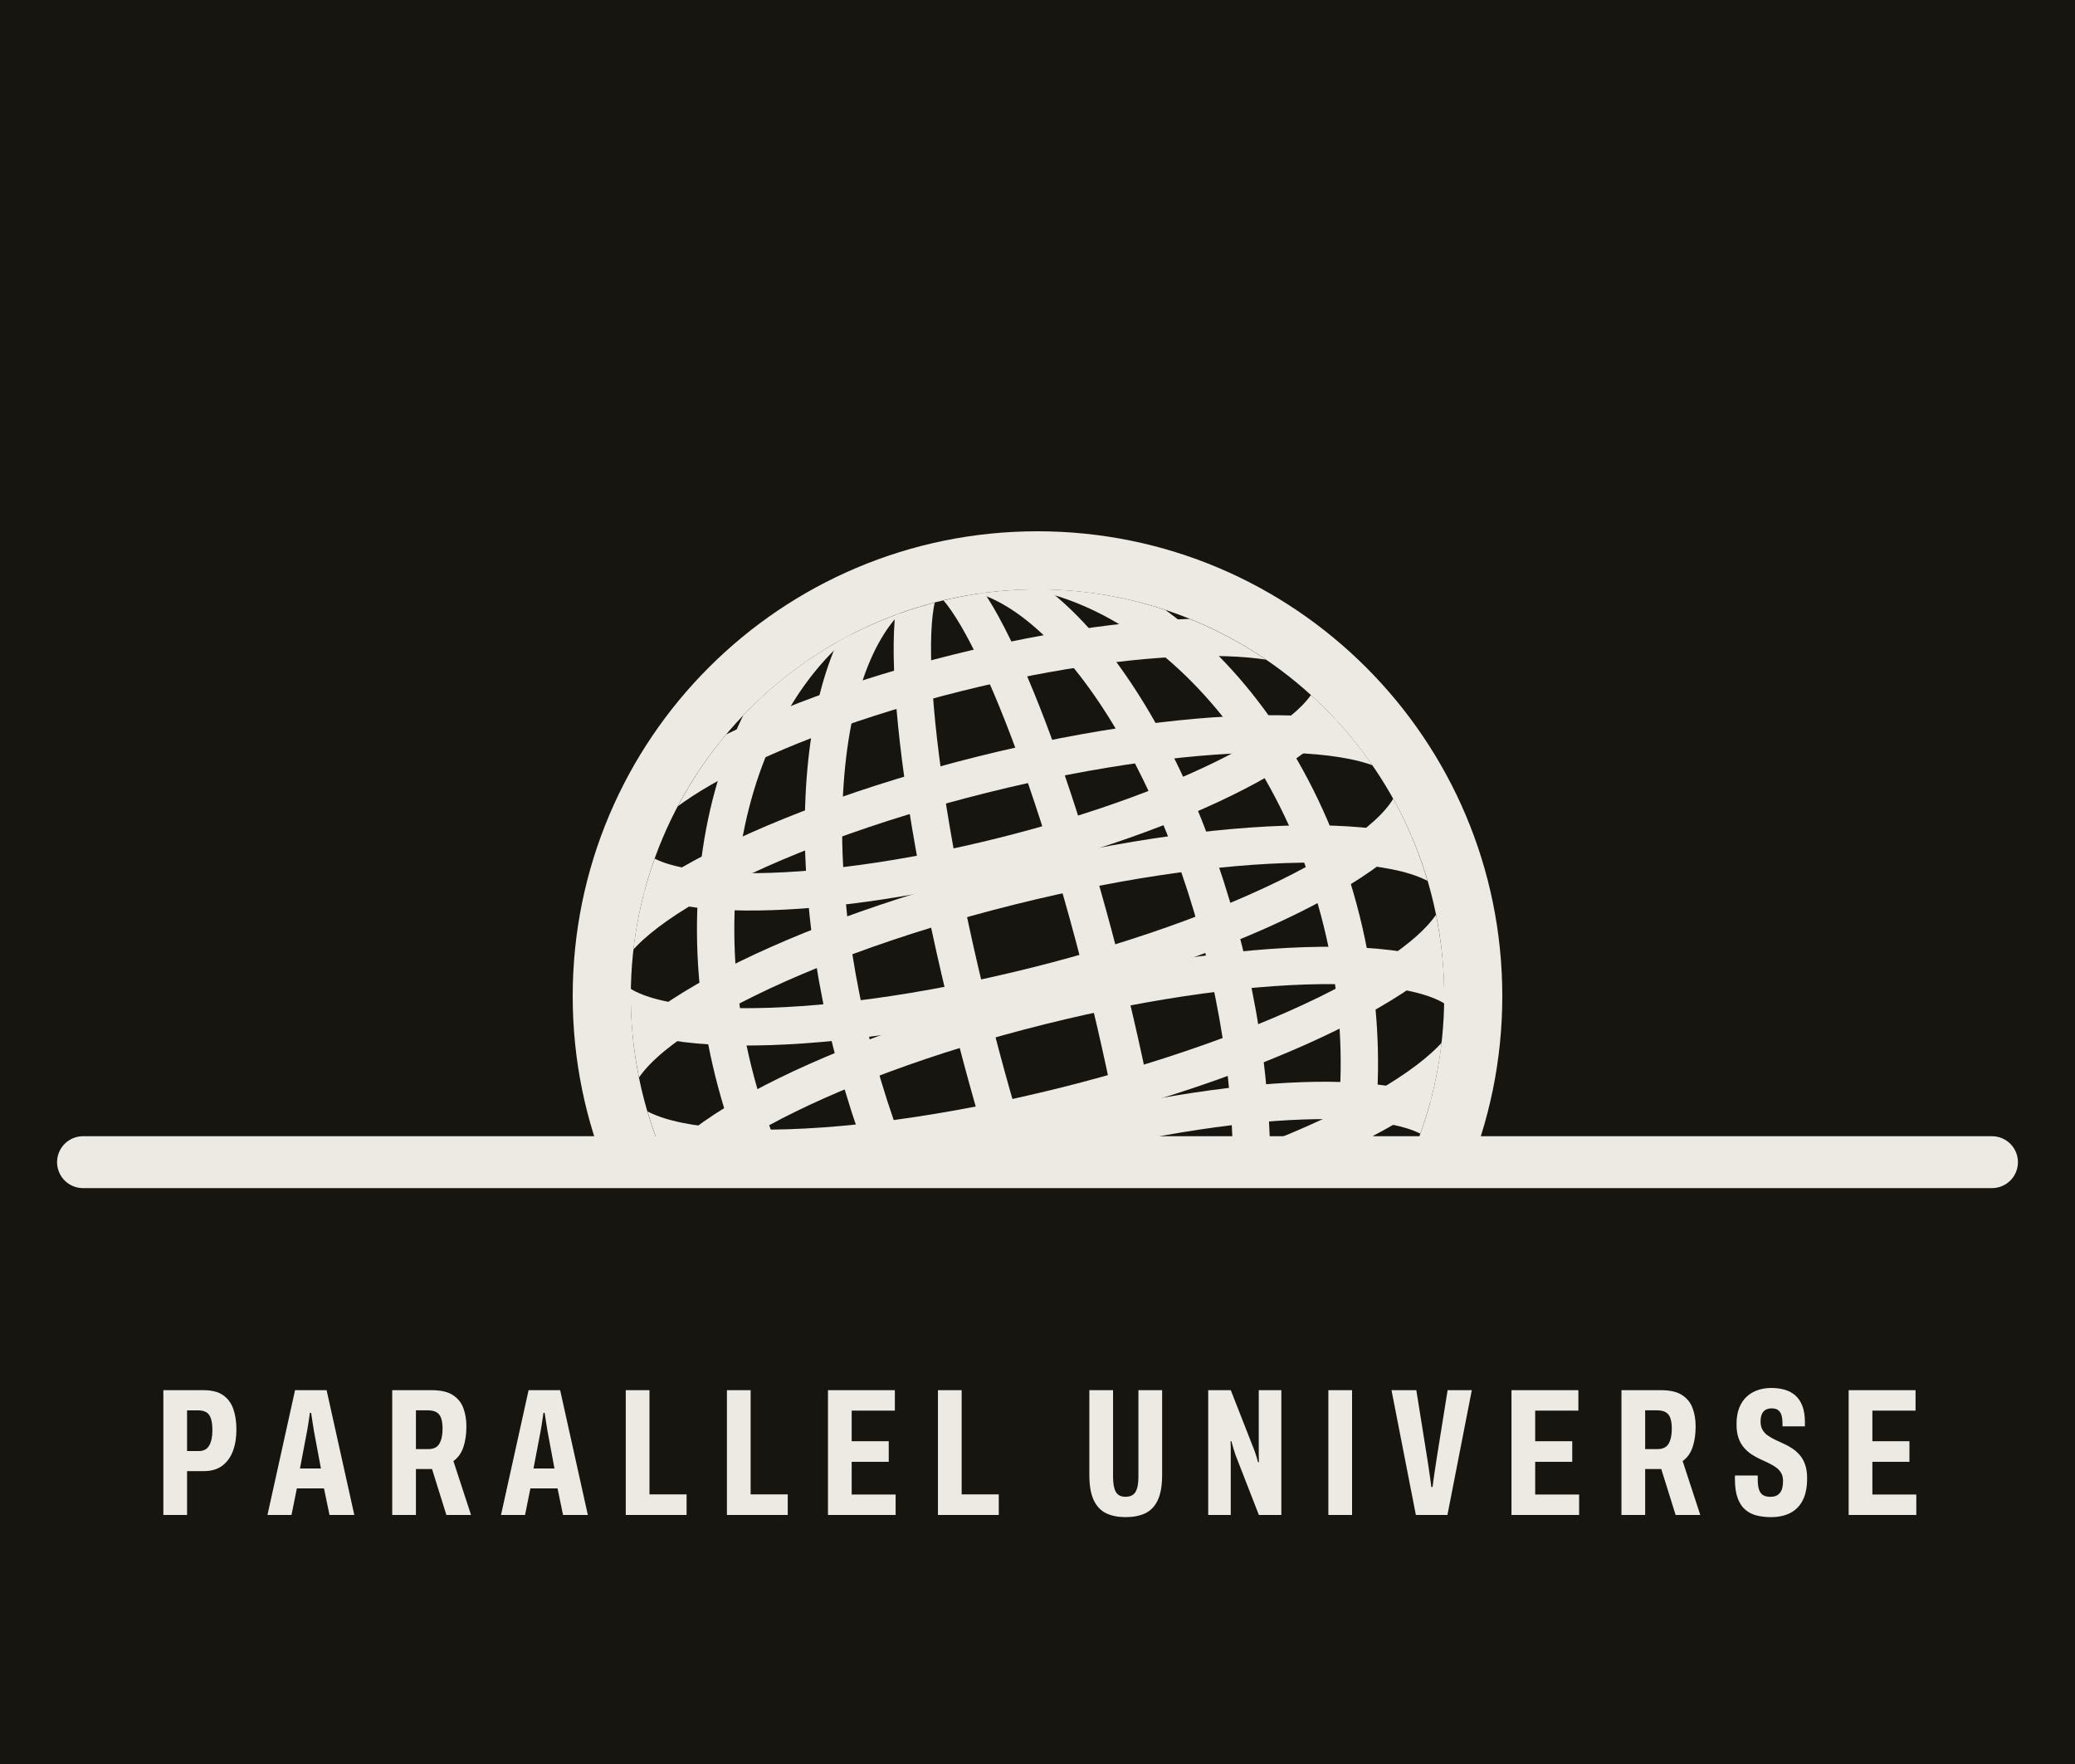
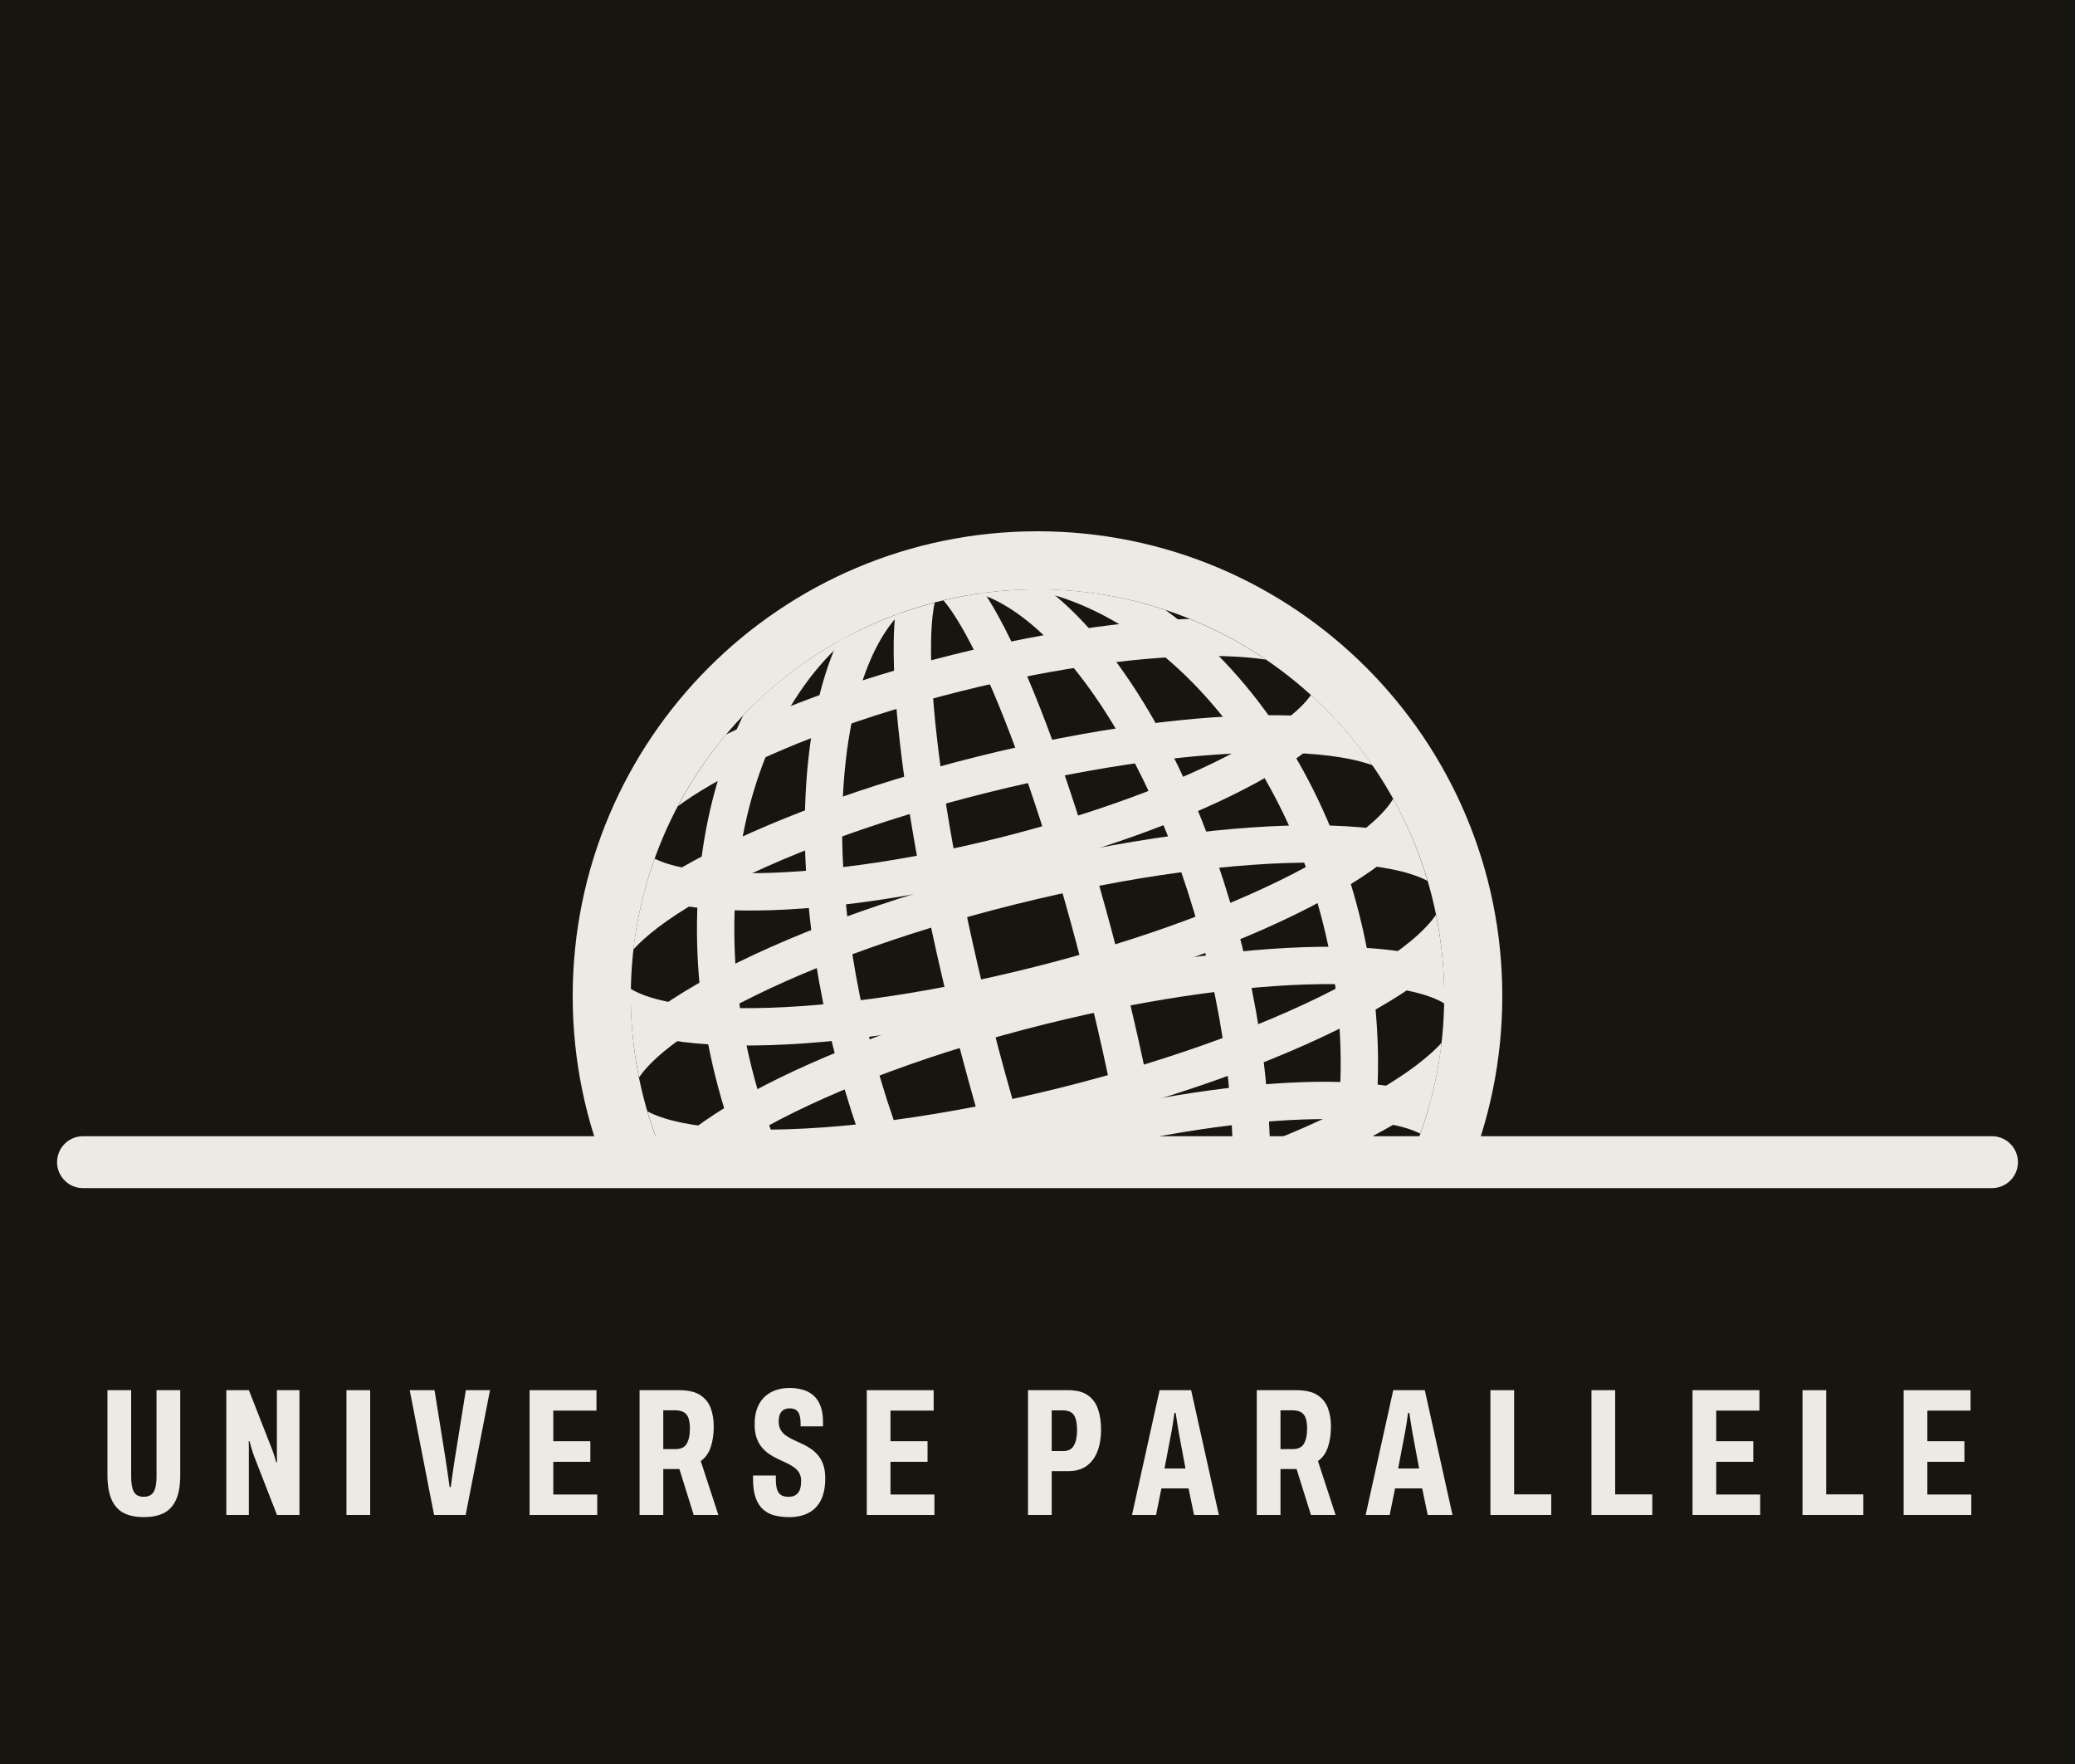
- <svg xmlns="http://www.w3.org/2000/svg" viewBox="0 0 200 170" width="200" height="170" role="img" aria-label="Parallel Universe">
+ <svg xmlns="http://www.w3.org/2000/svg" viewBox="0 0 200 170" width="200" height="170" role="img" aria-label="Universe Parallele">
  <rect width="200" height="170" fill="#16150F" />
  <defs>
    <clipPath id="hz">
      <rect x="0" y="0" width="200" height="112" />
    </clipPath>
  </defs>
  <g clip-path="url(#hz)">
    <defs>
      <clipPath id="g">
        <circle cx="100" cy="96" r="39.2" />
      </clipPath>
    </defs>
    <circle cx="100" cy="96" r="42" fill="none" stroke="#EDE9E3" stroke-width="5.6" />
    <g clip-path="url(#g)" transform="rotate(-14 100 96)">
      <ellipse cx="100" cy="73.0" rx="35.2" ry="9.1" fill="none" stroke="#EDE9E3" stroke-width="3.6" />
      <ellipse cx="100" cy="84.5" rx="40.4" ry="10.5" fill="none" stroke="#EDE9E3" stroke-width="3.6" />
      <ellipse cx="100" cy="96.0" rx="42.0" ry="10.9" fill="none" stroke="#EDE9E3" stroke-width="3.6" />
      <ellipse cx="100" cy="107.5" rx="40.4" ry="10.5" fill="none" stroke="#EDE9E3" stroke-width="3.6" />
      <ellipse cx="100" cy="119.0" rx="35.2" ry="9.1" fill="none" stroke="#EDE9E3" stroke-width="3.6" />
      <ellipse cx="100" cy="96" rx="6.7" ry="42" fill="none" stroke="#EDE9E3" stroke-width="3.6" />
      <ellipse cx="100" cy="96" rx="18.5" ry="42" fill="none" stroke="#EDE9E3" stroke-width="3.6" />
      <ellipse cx="100" cy="96" rx="30.2" ry="42" fill="none" stroke="#EDE9E3" stroke-width="3.6" />
      <ellipse cx="100" cy="96" rx="42.0" ry="42" fill="none" stroke="#EDE9E3" stroke-width="3.6" />
    </g>
  </g>
  <path d="M8,112 h184" stroke="#EDE9E3" stroke-width="5" stroke-linecap="round" />
  <g fill="#EDE9E3" stroke="none">
-     <path transform="translate(14.88 146.00) scale(0.0175 -0.0175)" d="M49.4 0.0V687.2H269.7Q338.6 687.2 378.1 659.9Q417.6 632.6 434.7 583.7Q451.8 534.8 451.8 470.3Q451.8 403.0 432.4 351.6Q413.0 300.3 373.4 270.8Q333.8 241.4 272.2 241.4H180.0V0.0ZM180.0 352.0H245.1Q285.1 352.0 302.3 383.0Q319.5 414.0 319.5 465.1Q319.5 505.0 311.9 529.5Q304.3 554.1 286.9 565.1Q269.5 576.1 238.9 576.1H180.0Z" />
-     <path transform="translate(25.78 146.00) scale(0.0175 -0.0175)" d="M0.0 0.0 151.9 687.2H325.7L478.3 0.0H341.7L311.3 146.4H161.9L132.4 0.0ZM179.0 256.1H294.4L256.2 461.0Q255.2 467.7 253.3 479.5Q251.4 491.4 249.0 506.0Q246.6 520.6 244.5 535.2Q242.4 549.7 240.4 562.4H233.7Q231.7 547.3 228.8 528.1Q226.0 508.9 223.1 490.7Q220.2 472.5 218.0 461.0Z" />
-     <path transform="translate(36.94 146.00) scale(0.0175 -0.0175)" d="M49.4 0.0V687.2H266.3Q341.7 687.2 383.2 660.4Q424.6 633.6 441.3 588.3Q458.0 543.0 458.0 487.2Q458.0 423.0 441.2 373.2Q424.3 323.3 386.4 296.9L483.5 0.0H347.7L268.7 252.9H180.0V0.0ZM180.0 362.7H247.8Q292.1 362.7 309.4 392.9Q326.7 423.1 326.7 474.7Q326.7 509.2 319.3 531.8Q311.9 554.3 294.1 565.3Q276.3 576.3 243.1 576.3H180.0Z" />
-     <path transform="translate(48.29 146.00) scale(0.0175 -0.0175)" d="M0.0 0.0 151.9 687.2H325.7L478.3 0.0H341.7L311.3 146.4H161.9L132.4 0.0ZM179.0 256.1H294.4L256.2 461.0Q255.2 467.7 253.3 479.5Q251.4 491.4 249.0 506.0Q246.6 520.6 244.5 535.2Q242.4 549.7 240.4 562.4H233.7Q231.7 547.3 228.8 528.1Q226.0 508.9 223.1 490.7Q220.2 472.5 218.0 461.0Z" />
-     <path transform="translate(59.45 146.00) scale(0.0175 -0.0175)" d="M49.4 0.0V687.2H180.0V113.4H384.4V0.0Z" />
-     <path transform="translate(69.20 146.00) scale(0.0175 -0.0175)" d="M49.4 0.0V687.2H180.0V113.4H384.4V0.0Z" />
-     <path transform="translate(78.94 146.00) scale(0.0175 -0.0175)" d="M49.4 0.0V687.2H417.8V574.6H180.0V406.1H384.1V292.7H180.0V112.6H422.0V0.0Z" />
-     <path transform="translate(89.54 146.00) scale(0.0175 -0.0175)" d="M49.4 0.0V687.2H180.0V113.4H384.4V0.0Z" />
-     <path transform="translate(104.22 146.00) scale(0.0175 -0.0175)" d="M244.2 -12.0Q182.7 -12.0 138.0 8.9Q93.3 29.9 68.8 80.9Q44.4 132.0 44.4 220.6V687.2H175.0V209.8Q175.0 154.5 190.1 127.3Q205.3 100.2 243.7 100.2Q283.2 100.2 299.0 127.3Q314.7 154.5 314.7 209.8V687.2H445.3V220.6Q445.3 132.0 420.9 80.9Q396.4 29.9 351.6 8.9Q306.7 -12.0 244.2 -12.0Z" />
-     <path transform="translate(115.59 146.00) scale(0.0175 -0.0175)" d="M49.4 0.0V687.2H173.7L302.0 359.7Q305.0 351.8 308.9 340.4Q312.8 329.0 316.7 316.2Q320.6 303.3 323.6 290.8H328.6Q327.8 310.4 327.8 329.2Q327.8 348.0 327.8 359.7V687.2H452.2V0.0H328.4L199.5 330.9Q195.1 343.8 188.9 364.0Q182.7 384.3 177.0 406.6H172.7Q173.5 390.5 173.5 369.5Q173.5 348.5 173.5 330.9V0.0Z" />
-     <path transform="translate(127.17 146.00) scale(0.0175 -0.0175)" d="M49.4 0.0V687.2H180.0V0.0Z" />
-     <path transform="translate(133.97 146.00) scale(0.0175 -0.0175)" d="M142.8 0.0 8.6 687.2H145.3L205.4 312.0Q209.0 291.6 212.9 263.1Q216.9 234.6 221.2 205.4Q225.6 176.2 228.1 154.0H234.8Q236.0 165.2 239.1 187.8Q242.1 210.3 246.9 242.0Q251.6 273.6 257.5 312.0L317.7 687.2H450.9L316.7 0.0Z" />
-     <path transform="translate(144.82 146.00) scale(0.0175 -0.0175)" d="M49.4 0.0V687.2H417.8V574.6H180.0V406.1H384.1V292.7H180.0V112.6H422.0V0.0Z" />
-     <path transform="translate(155.42 146.00) scale(0.0175 -0.0175)" d="M49.4 0.0V687.2H266.3Q341.7 687.2 383.2 660.4Q424.6 633.6 441.3 588.3Q458.0 543.0 458.0 487.2Q458.0 423.0 441.2 373.2Q424.3 323.3 386.4 296.9L483.5 0.0H347.7L268.7 252.9H180.0V0.0ZM180.0 362.7H247.8Q292.1 362.7 309.4 392.9Q326.7 423.1 326.7 474.7Q326.7 509.2 319.3 531.8Q311.9 554.3 294.1 565.3Q276.3 576.3 243.1 576.3H180.0Z" />
-     <path transform="translate(166.77 146.00) scale(0.0175 -0.0175)" d="M224.8 -12.0Q182.1 -12.0 145.9 -3.0Q109.6 6.0 82.7 29.1Q55.9 52.2 40.8 93.0Q25.8 133.9 25.8 197.7Q25.8 202.1 25.8 207.6Q25.8 213.2 26.0 217.2H151.5Q151.5 212.2 151.5 207.1Q151.5 202.0 151.5 197.0Q151.5 160.0 158.8 138.8Q166.2 117.6 181.6 108.8Q197.0 100.0 221.1 100.0Q235.2 100.0 246.0 103.1Q256.9 106.3 265.6 113.4Q274.3 120.6 279.9 130.9Q285.6 141.2 288.1 155.4Q290.7 169.7 290.7 188.1Q290.7 214.1 279.9 232.2Q269.1 250.3 250.7 263.0Q232.2 275.8 209.7 286.5Q187.1 297.1 162.6 308.5Q138.2 319.9 115.6 335.0Q93.0 350.1 74.6 372.0Q56.1 393.8 45.3 424.6Q34.6 455.4 34.6 499.4Q34.6 553.2 50.0 591.2Q65.4 629.1 92.3 653.1Q119.2 677.0 153.5 688.2Q187.9 699.4 225.8 699.4Q266.8 699.4 300.8 689.4Q334.9 679.4 359.5 657.4Q384.2 635.4 397.7 599.2Q411.3 563.0 411.3 510.6V487.8H287.8V503.0Q287.8 530.1 282.4 548.7Q277.0 567.2 264.1 577.1Q251.3 587.0 227.6 587.0Q209.7 587.0 195.9 579.7Q182.1 572.3 174.6 556.4Q167.1 540.5 167.1 514.4Q167.1 487.1 177.9 468.6Q188.7 450.1 207.3 437.2Q225.8 424.4 248.4 413.7Q271.0 403.0 295.3 392.0Q319.7 381.0 342.2 366.0Q364.8 351.0 383.3 329.4Q401.9 307.8 412.7 276.8Q423.5 245.8 423.5 202.0Q423.5 127.8 399.2 80.6Q374.8 33.3 330.2 10.7Q285.5 -12.0 224.8 -12.0Z" />
-     <path transform="translate(177.32 146.00) scale(0.0175 -0.0175)" d="M49.4 0.0V687.2H417.8V574.6H180.0V406.1H384.1V292.7H180.0V112.6H422.0V0.0Z" />
+     <path transform="translate(9.58 146.00) scale(0.0175 -0.0175)" d="M244.2 -12.0Q182.7 -12.0 138.0 8.9Q93.3 29.9 68.8 80.9Q44.4 132.0 44.4 220.6V687.2H175.0V209.8Q175.0 154.5 190.1 127.3Q205.3 100.2 243.7 100.2Q283.2 100.2 299.0 127.3Q314.7 154.5 314.7 209.8V687.2H445.3V220.6Q445.3 132.0 420.9 80.9Q396.4 29.9 351.6 8.9Q306.7 -12.0 244.2 -12.0Z" />
+     <path transform="translate(20.95 146.00) scale(0.0175 -0.0175)" d="M49.4 0.0V687.2H173.7L302.0 359.7Q305.0 351.8 308.9 340.4Q312.8 329.0 316.7 316.2Q320.6 303.3 323.6 290.8H328.6Q327.8 310.4 327.8 329.2Q327.8 348.0 327.8 359.7V687.2H452.2V0.0H328.4L199.5 330.9Q195.1 343.8 188.9 364.0Q182.7 384.3 177.0 406.6H172.7Q173.5 390.5 173.5 369.5Q173.5 348.5 173.5 330.9V0.0Z" />
+     <path transform="translate(32.53 146.00) scale(0.0175 -0.0175)" d="M49.4 0.0V687.2H180.0V0.0Z" />
+     <path transform="translate(39.34 146.00) scale(0.0175 -0.0175)" d="M142.8 0.0 8.6 687.2H145.3L205.4 312.0Q209.0 291.6 212.9 263.1Q216.9 234.6 221.2 205.4Q225.6 176.2 228.1 154.0H234.8Q236.0 165.2 239.1 187.8Q242.1 210.3 246.9 242.0Q251.6 273.6 257.5 312.0L317.7 687.2H450.9L316.7 0.0Z" />
+     <path transform="translate(50.18 146.00) scale(0.0175 -0.0175)" d="M49.4 0.0V687.2H417.8V574.6H180.0V406.1H384.1V292.7H180.0V112.6H422.0V0.0Z" />
+     <path transform="translate(60.78 146.00) scale(0.0175 -0.0175)" d="M49.4 0.0V687.2H266.3Q341.7 687.2 383.2 660.4Q424.6 633.6 441.3 588.3Q458.0 543.0 458.0 487.2Q458.0 423.0 441.2 373.2Q424.3 323.3 386.4 296.9L483.5 0.0H347.7L268.7 252.9H180.0V0.0ZM180.0 362.7H247.8Q292.1 362.7 309.4 392.9Q326.7 423.1 326.7 474.7Q326.7 509.2 319.3 531.8Q311.9 554.3 294.1 565.3Q276.3 576.3 243.1 576.3H180.0Z" />
+     <path transform="translate(72.13 146.00) scale(0.0175 -0.0175)" d="M224.8 -12.0Q182.1 -12.0 145.9 -3.0Q109.6 6.0 82.7 29.1Q55.9 52.2 40.8 93.0Q25.8 133.9 25.8 197.7Q25.8 202.1 25.8 207.6Q25.8 213.2 26.0 217.2H151.5Q151.5 212.2 151.5 207.1Q151.5 202.0 151.5 197.0Q151.5 160.0 158.8 138.8Q166.2 117.6 181.6 108.8Q197.0 100.0 221.1 100.0Q235.2 100.0 246.0 103.1Q256.9 106.3 265.6 113.4Q274.3 120.6 279.9 130.9Q285.6 141.2 288.1 155.4Q290.7 169.7 290.7 188.1Q290.7 214.1 279.9 232.2Q269.1 250.3 250.7 263.0Q232.2 275.8 209.7 286.5Q187.1 297.1 162.6 308.5Q138.2 319.9 115.6 335.0Q93.0 350.1 74.6 372.0Q56.1 393.8 45.3 424.6Q34.6 455.4 34.6 499.4Q34.6 553.2 50.0 591.2Q65.4 629.1 92.3 653.1Q119.2 677.0 153.5 688.2Q187.9 699.4 225.8 699.4Q266.8 699.4 300.8 689.4Q334.9 679.4 359.5 657.4Q384.2 635.4 397.7 599.2Q411.3 563.0 411.3 510.6V487.8H287.8V503.0Q287.8 530.1 282.4 548.7Q277.0 567.2 264.1 577.1Q251.3 587.0 227.6 587.0Q209.7 587.0 195.9 579.7Q182.1 572.3 174.6 556.4Q167.1 540.5 167.1 514.4Q167.1 487.1 177.9 468.6Q188.7 450.1 207.3 437.2Q225.8 424.4 248.4 413.7Q271.0 403.0 295.3 392.0Q319.7 381.0 342.2 366.0Q364.8 351.0 383.3 329.4Q401.9 307.8 412.7 276.8Q423.5 245.8 423.5 202.0Q423.5 127.8 399.2 80.6Q374.8 33.3 330.2 10.7Q285.5 -12.0 224.8 -12.0Z" />
+     <path transform="translate(82.68 146.00) scale(0.0175 -0.0175)" d="M49.4 0.0V687.2H417.8V574.6H180.0V406.1H384.1V292.7H180.0V112.6H422.0V0.0Z" />
+     <path transform="translate(98.22 146.00) scale(0.0175 -0.0175)" d="M49.4 0.0V687.2H269.7Q338.6 687.2 378.1 659.9Q417.6 632.6 434.7 583.7Q451.8 534.8 451.8 470.3Q451.8 403.0 432.4 351.6Q413.0 300.3 373.4 270.8Q333.8 241.4 272.2 241.4H180.0V0.0ZM180.0 352.0H245.1Q285.1 352.0 302.3 383.0Q319.5 414.0 319.5 465.1Q319.5 505.0 311.9 529.5Q304.3 554.1 286.9 565.1Q269.5 576.1 238.9 576.1H180.0Z" />
+     <path transform="translate(109.11 146.00) scale(0.0175 -0.0175)" d="M0.0 0.0 151.9 687.2H325.7L478.3 0.0H341.7L311.3 146.4H161.9L132.4 0.0ZM179.0 256.1H294.4L256.2 461.0Q255.2 467.7 253.3 479.5Q251.4 491.4 249.0 506.0Q246.6 520.6 244.5 535.2Q242.4 549.7 240.4 562.4H233.7Q231.7 547.3 228.8 528.1Q226.0 508.9 223.1 490.7Q220.2 472.5 218.0 461.0Z" />
+     <path transform="translate(120.27 146.00) scale(0.0175 -0.0175)" d="M49.4 0.0V687.2H266.3Q341.7 687.2 383.2 660.4Q424.6 633.6 441.3 588.3Q458.0 543.0 458.0 487.2Q458.0 423.0 441.2 373.2Q424.3 323.3 386.4 296.9L483.5 0.0H347.7L268.7 252.9H180.0V0.0ZM180.0 362.7H247.8Q292.1 362.7 309.4 392.9Q326.7 423.1 326.7 474.7Q326.7 509.2 319.3 531.8Q311.9 554.3 294.1 565.3Q276.3 576.3 243.1 576.3H180.0Z" />
+     <path transform="translate(131.63 146.00) scale(0.0175 -0.0175)" d="M0.0 0.0 151.9 687.2H325.7L478.3 0.0H341.7L311.3 146.4H161.9L132.4 0.0ZM179.0 256.1H294.4L256.2 461.0Q255.2 467.7 253.3 479.5Q251.4 491.4 249.0 506.0Q246.6 520.6 244.5 535.2Q242.4 549.7 240.4 562.4H233.7Q231.7 547.3 228.8 528.1Q226.0 508.9 223.1 490.7Q220.2 472.5 218.0 461.0Z" />
+     <path transform="translate(142.79 146.00) scale(0.0175 -0.0175)" d="M49.4 0.0V687.2H180.0V113.4H384.4V0.0Z" />
+     <path transform="translate(152.53 146.00) scale(0.0175 -0.0175)" d="M49.4 0.0V687.2H180.0V113.4H384.4V0.0Z" />
+     <path transform="translate(162.27 146.00) scale(0.0175 -0.0175)" d="M49.4 0.0V687.2H417.8V574.6H180.0V406.1H384.1V292.7H180.0V112.6H422.0V0.0Z" />
+     <path transform="translate(172.87 146.00) scale(0.0175 -0.0175)" d="M49.4 0.0V687.2H180.0V113.4H384.4V0.0Z" />
+     <path transform="translate(182.62 146.00) scale(0.0175 -0.0175)" d="M49.4 0.0V687.2H417.8V574.6H180.0V406.1H384.1V292.7H180.0V112.6H422.0V0.0Z" />
  </g>
</svg>
